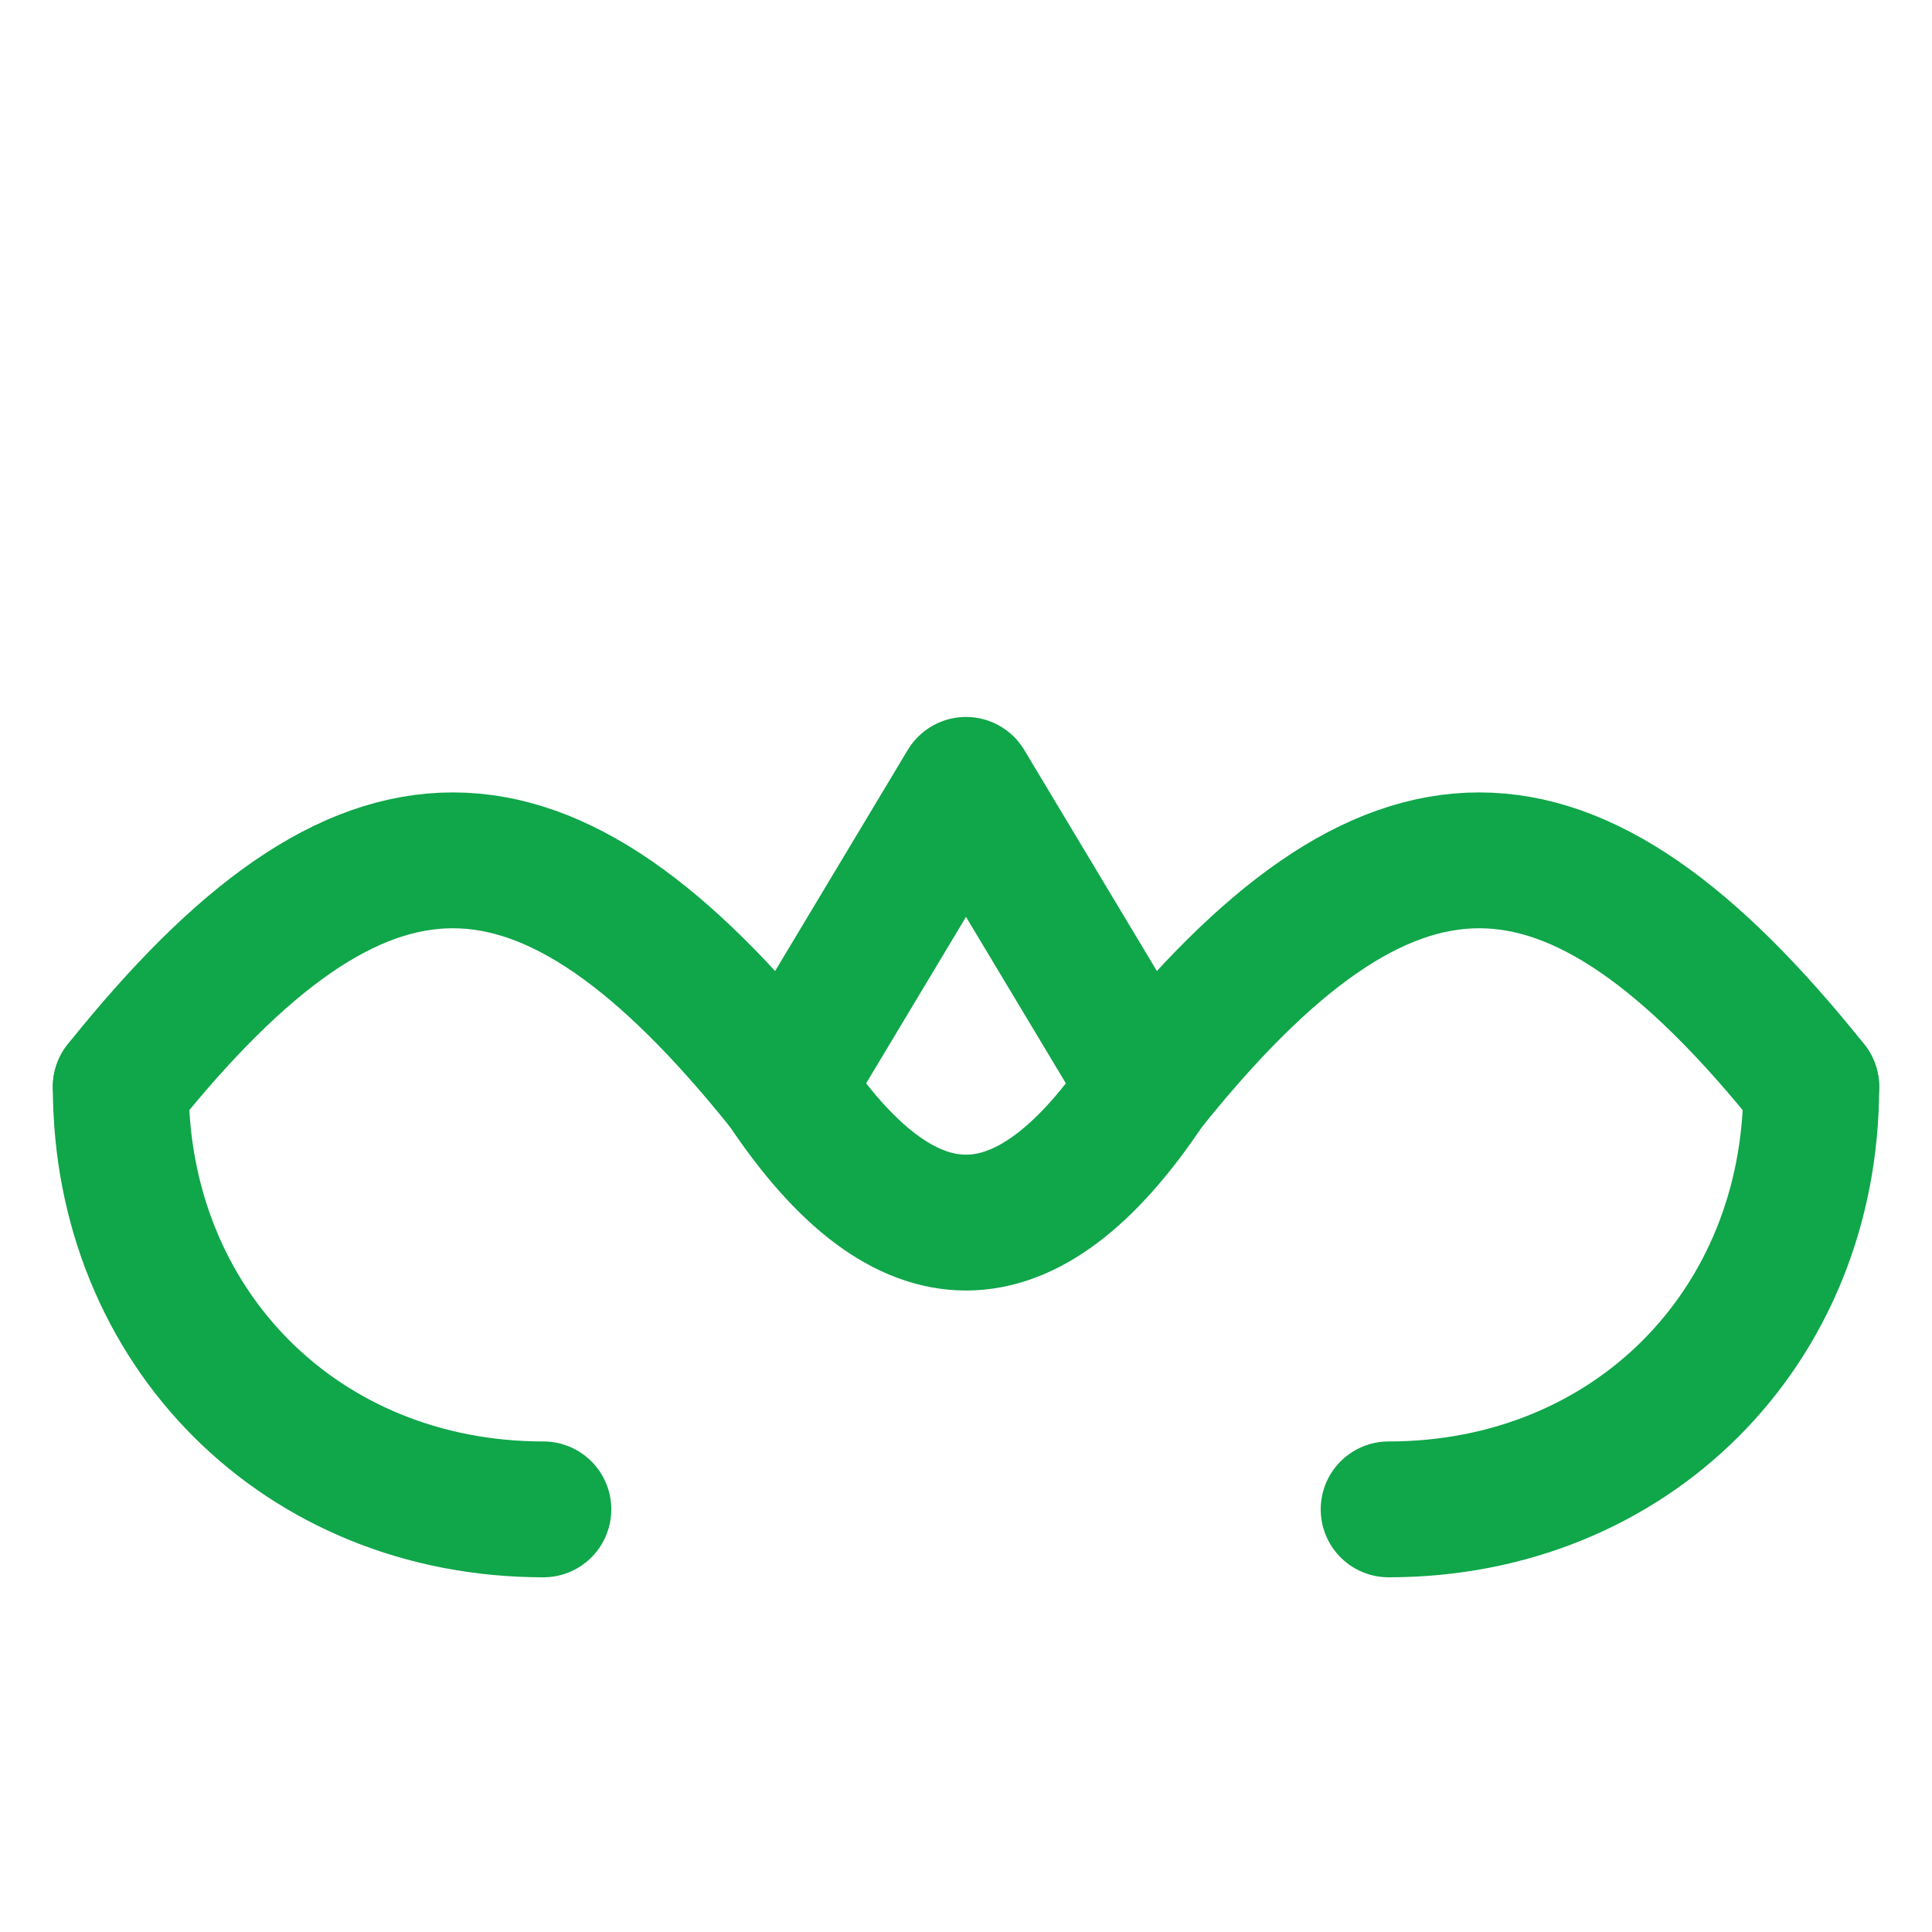
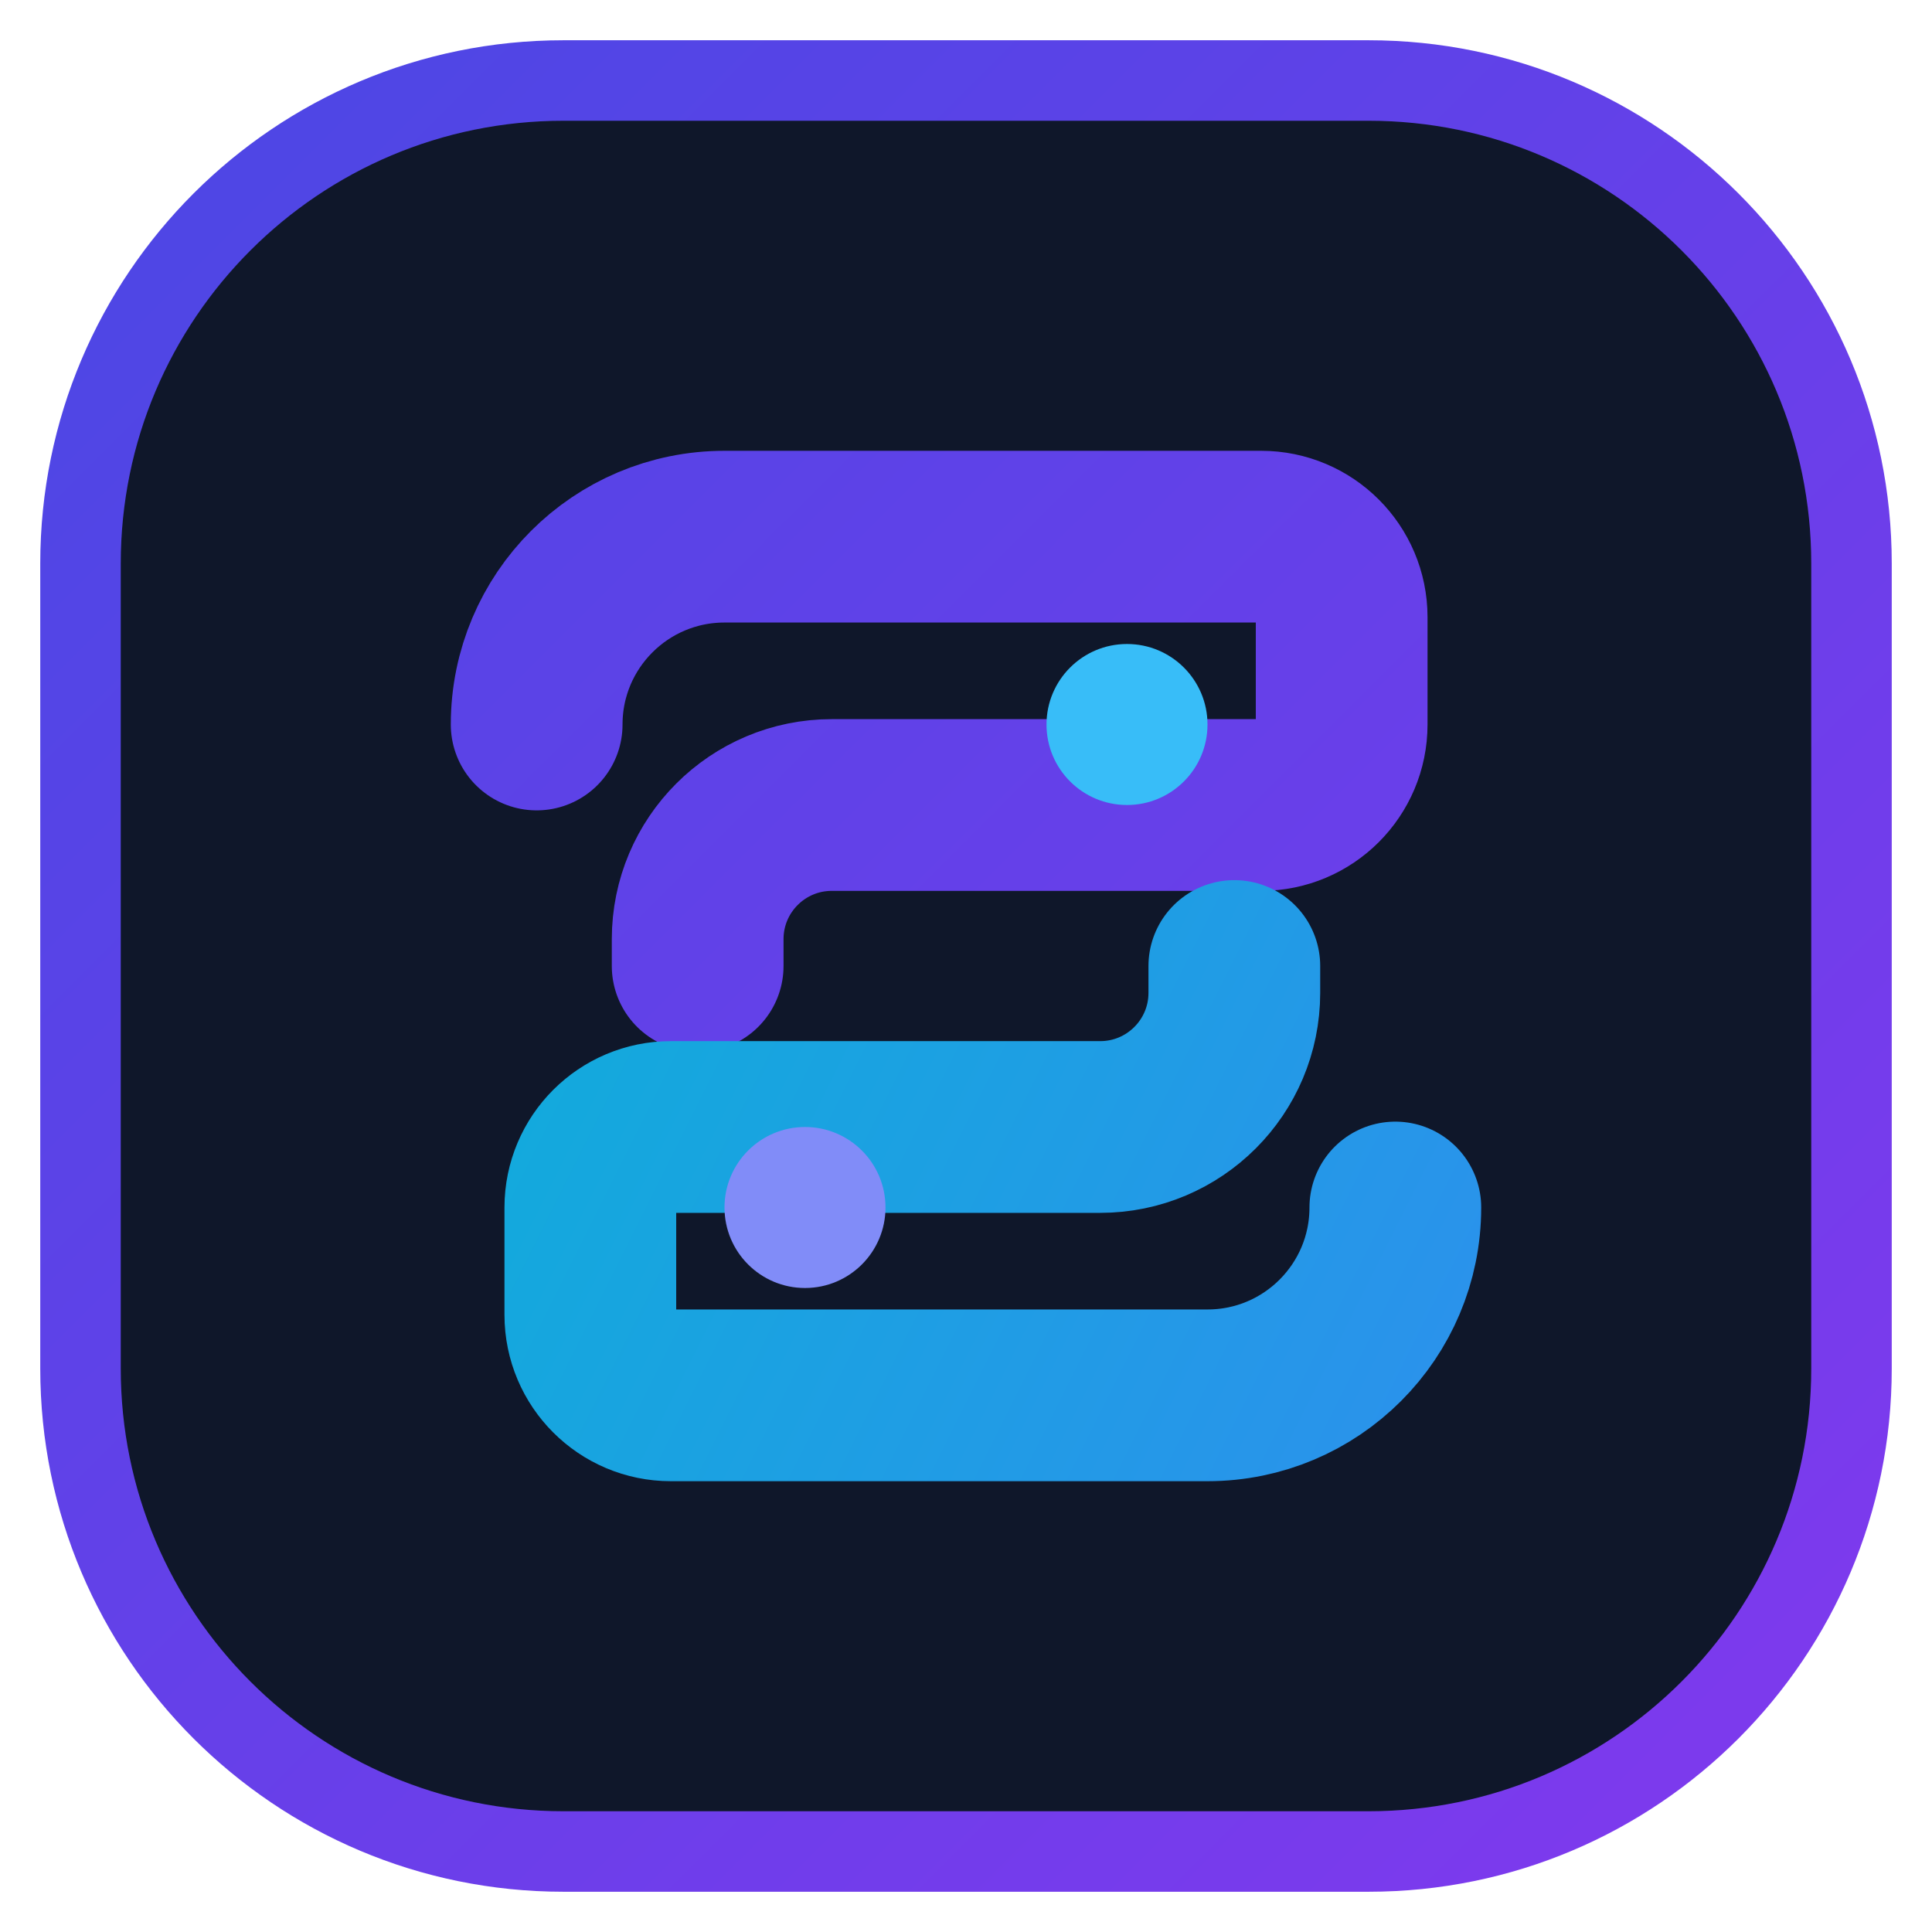
- <svg xmlns="http://www.w3.org/2000/svg" width="64" height="64" viewBox="0 0 64 64" fill="none">
-   <path d="M4 36C12 26 18 26 26 36C30 42 34 42 38 36C46 26 52 26 60 36" stroke="#10A64A" stroke-width="4.5" stroke-linecap="round" stroke-linejoin="round" />
-   <path d="M4 36C4 44 10 50 18 50" stroke="#10A64A" stroke-width="4.5" stroke-linecap="round" />
-   <path d="M60 36C60 44 54 50 46 50" stroke="#10A64A" stroke-width="4.5" stroke-linecap="round" />
-   <path d="M26 36L32 26L38 36" stroke="#10A64A" stroke-width="4.5" stroke-linecap="round" stroke-linejoin="round" />
+ <svg xmlns="http://www.w3.org/2000/svg" width="36" height="36" viewBox="0 0 36 36" fill="none">
+   <defs>
+     <linearGradient id="ss-grad-primary" x1="4" y1="4" x2="32" y2="32" gradientUnits="userSpaceOnUse">
+       <stop offset="0%" stop-color="#4F46E5" />
+       <stop offset="100%" stop-color="#7C3AED" />
+     </linearGradient>
+     <linearGradient id="ss-grad-accent" x1="0" y1="18" x2="36" y2="36" gradientUnits="userSpaceOnUse">
+       <stop offset="0%" stop-color="#06B6D4" />
+       <stop offset="100%" stop-color="#3B82F6" />
+     </linearGradient>
+   </defs>
+   <rect x="1.5" y="1.5" width="33" height="33" rx="9" fill="#0F172A" stroke="url(#ss-grad-primary)" stroke-width="1.5" />
+   <path d="M10 13.5C10 11.567 11.567 10 13.5 10H23.5C24.328 10 25 10.672 25 11.5V13.5C25 14.328 24.328 15 23.5 15H15.5C14.119 15 13 16.119 13 17.5V18" stroke="url(#ss-grad-primary)" stroke-width="3.2" stroke-linecap="round" stroke-linejoin="round" />
+   <path d="M26 22.5C26 24.433 24.433 26 22.5 26H12.5C11.672 26 11 25.328 11 24.5V22.5C11 21.672 11.672 21 12.5 21H20.5C21.881 21 23 19.881 23 18.5V18" stroke="url(#ss-grad-accent)" stroke-width="3.2" stroke-linecap="round" stroke-linejoin="round" />
+   <circle cx="21" cy="13.5" r="1.5" fill="#38BDF8" />
+   <circle cx="15" cy="22.5" r="1.5" fill="#818CF8" />
</svg>
